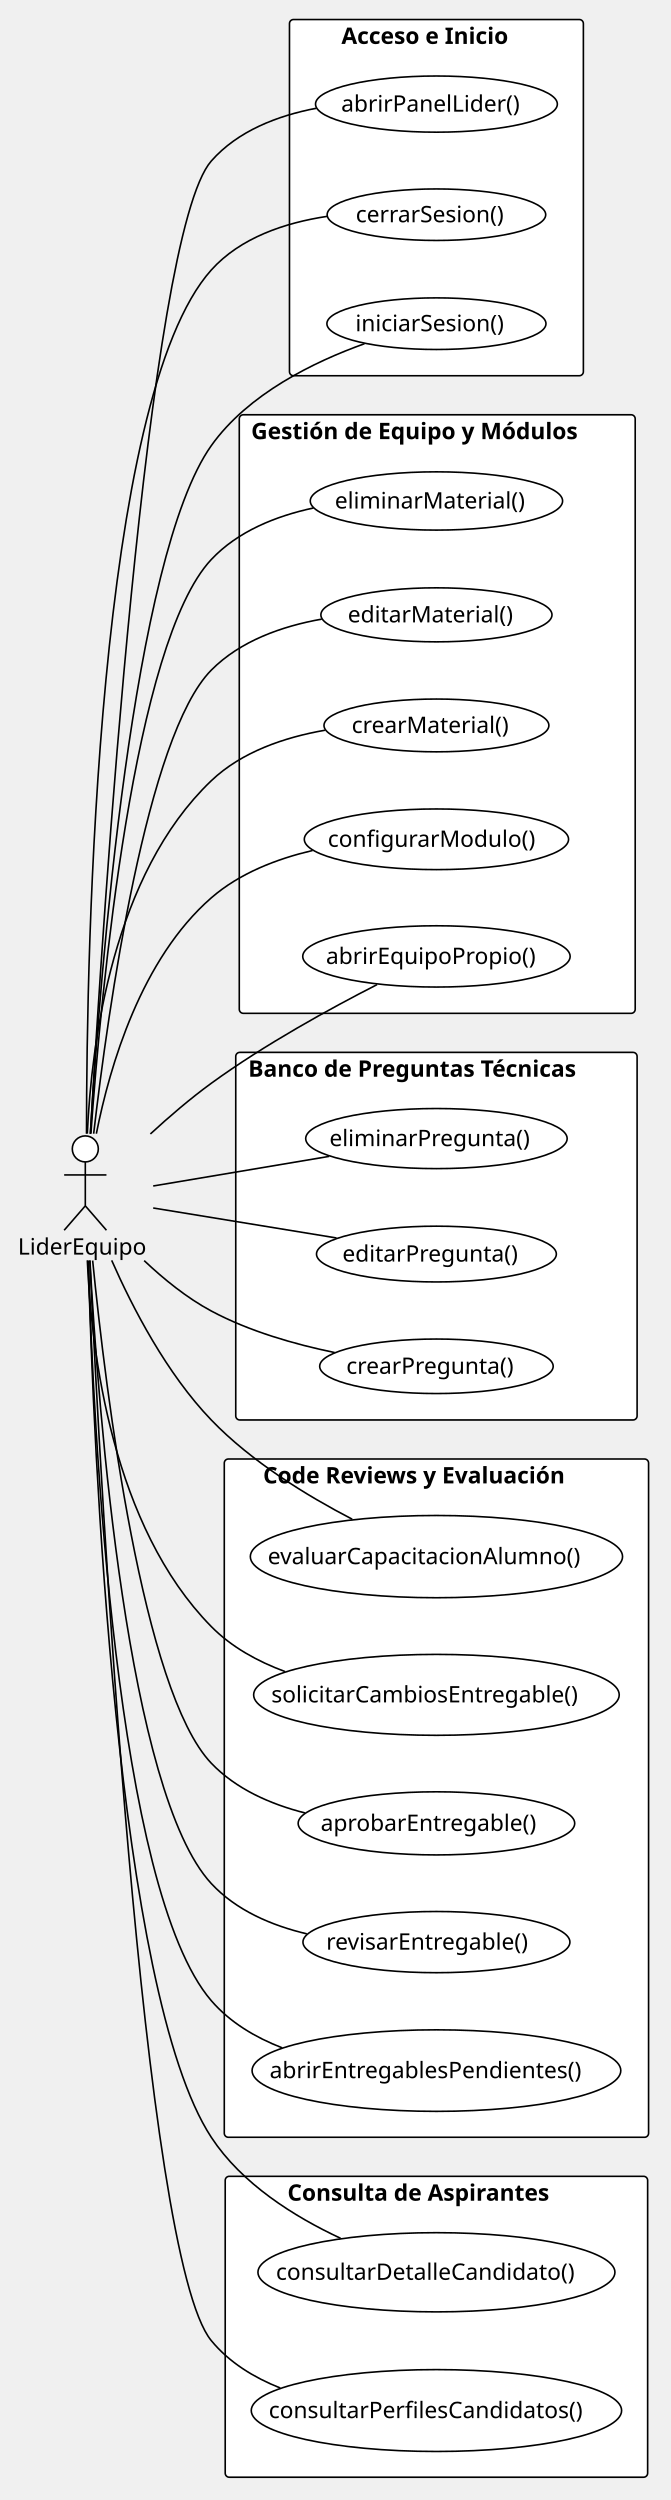
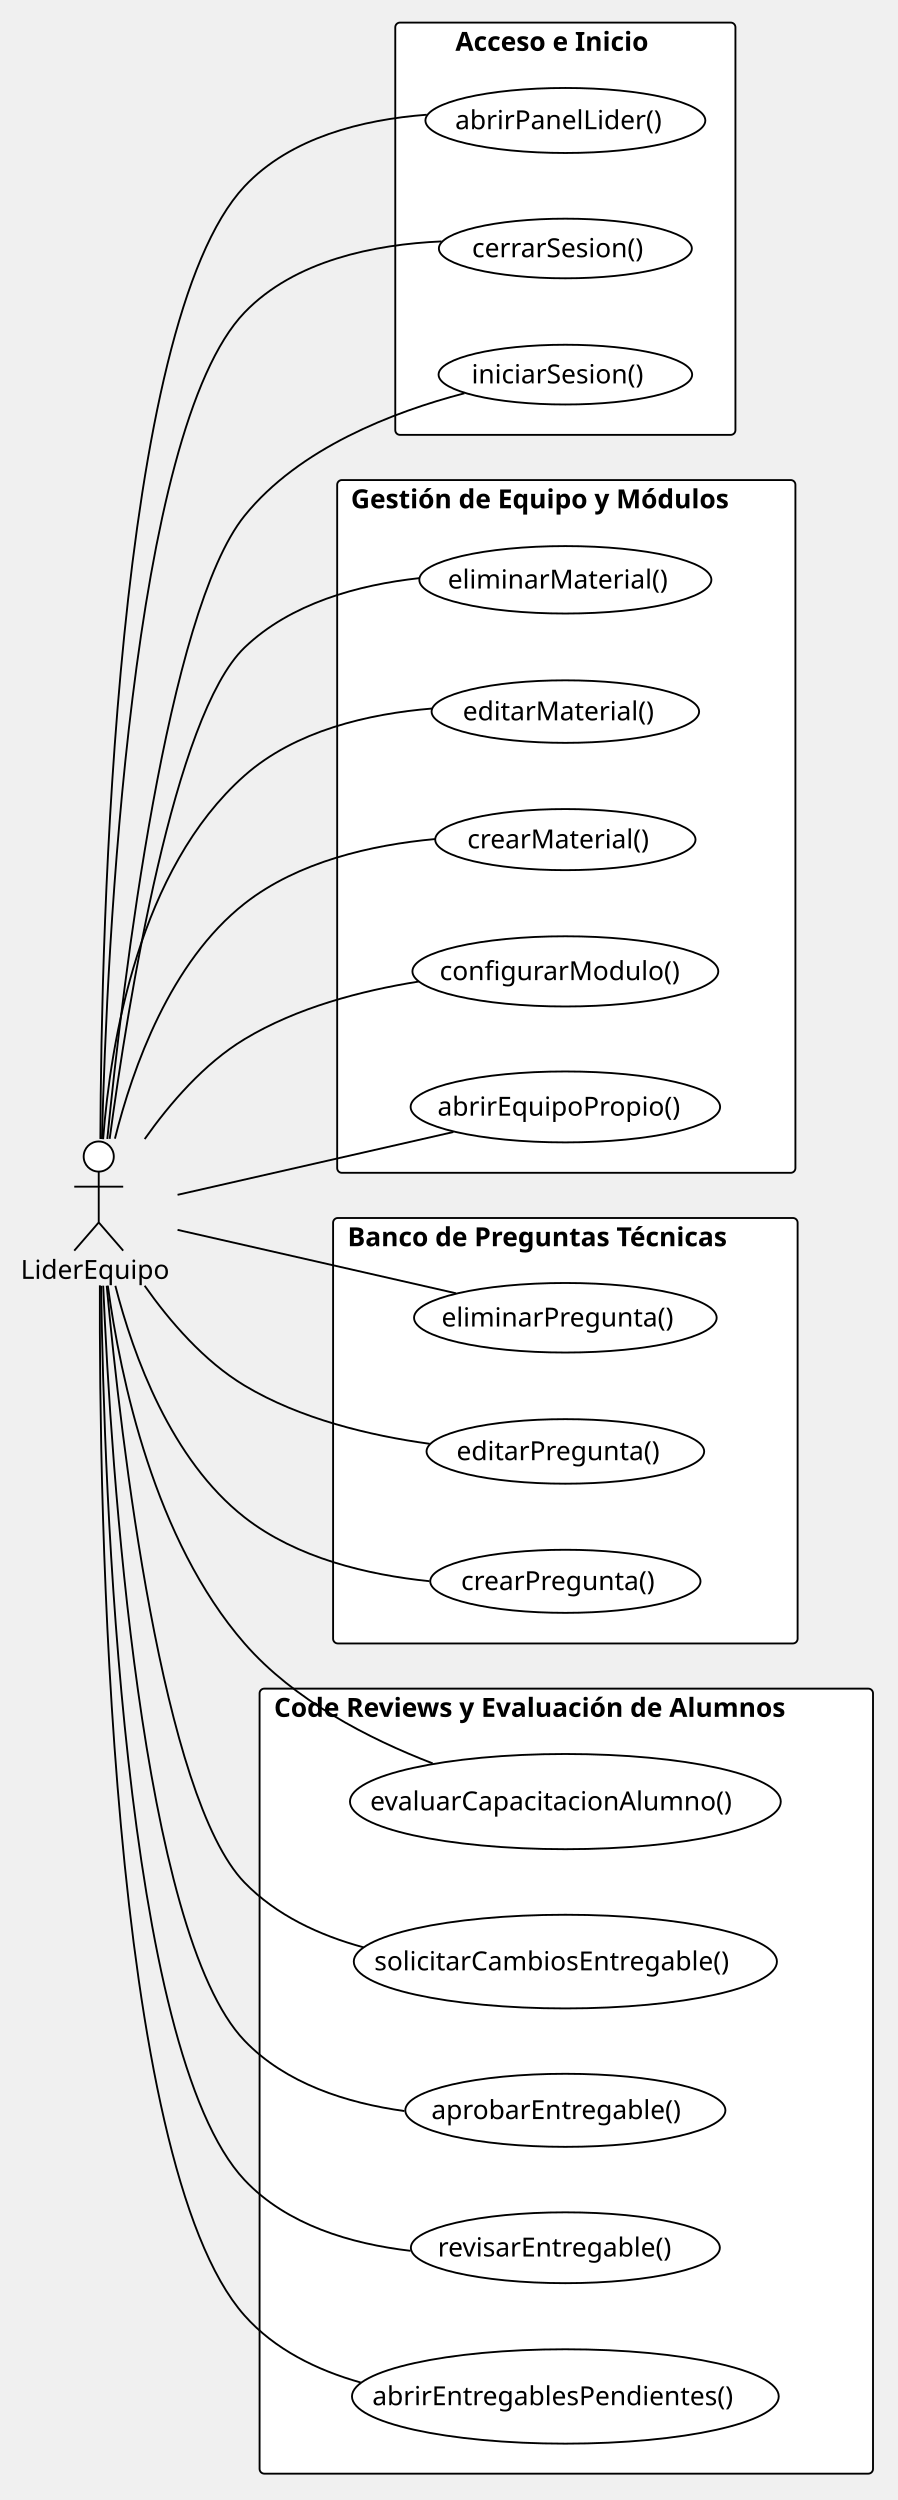
- <svg xmlns="http://www.w3.org/2000/svg" version="1.1" data-diagram-type="DESCRIPTION" style="width:412px;height:1537px;background:#FFFFFF;" width="412px" height="1537px" viewBox="0 0 412 1537" zoomAndPan="magnify" preserveAspectRatio="none" contentStyleType="text/css">
+ <svg xmlns="http://www.w3.org/2000/svg" version="1.1" data-diagram-type="DESCRIPTION" style="width:477px;height:1328px;background:#FFFFFF;" width="477px" height="1328px" viewBox="0 0 477 1328" zoomAndPan="magnify" preserveAspectRatio="none" contentStyleType="text/css">
  <defs />
  <g font-family="sans-serif" lengthAdjust="spacing">
    <g class="cluster" data-qualified-name="Acceso e Inicio" id="ent0002" data-source-line="7">
-       <rect x="177.97" y="12" width="180.69" height="219" fill="#FFF" style="stroke:#000;stroke-width:1;" rx="2.5" ry="2.5" />
-       <text x="209.909" y="26.995" fill="#000" font-size="14" textLength="116.813" font-weight="700" font-family="Verdana">Acceso e Inicio</text>
+       <rect x="209.97" y="12" width="180.69" height="219" fill="#FFF" style="stroke:#000;stroke-width:1;" rx="2.5" ry="2.5" />
+       <text x="241.909" y="26.995" fill="#000" font-size="14" textLength="116.813" font-weight="700" font-family="Verdana">Acceso e Inicio</text>
    </g>
    <g class="cluster" data-qualified-name="Gesti.n de Equipo y M.dulos" id="ent0006" data-source-line="13">
-       <rect x="147.11" y="255" width="243.41" height="368" fill="#FFF" style="stroke:#000;stroke-width:1;" rx="2.5" ry="2.5" />
-       <text x="154.409" y="269.995" fill="#000" font-size="14" textLength="228.813" font-weight="700" font-family="Verdana">Gestión de Equipo y Módulos</text>
+       <rect x="179.11" y="255" width="243.41" height="368" fill="#FFF" style="stroke:#000;stroke-width:1;" rx="2.5" ry="2.5" />
+       <text x="186.409" y="269.995" fill="#000" font-size="14" textLength="228.813" font-weight="700" font-family="Verdana">Gestión de Equipo y Módulos</text>
    </g>
    <g class="cluster" data-qualified-name="Banco de Preguntas T.cnicas" id="ent0012" data-source-line="21">
-       <rect x="144.94" y="647" width="246.75" height="226" fill="#FFF" style="stroke:#000;stroke-width:1;" rx="2.5" ry="2.5" />
-       <text x="152.607" y="661.995" fill="#000" font-size="14" textLength="231.417" font-weight="700" font-family="Verdana">Banco de Preguntas Técnicas</text>
+       <rect x="176.94" y="647" width="246.75" height="226" fill="#FFF" style="stroke:#000;stroke-width:1;" rx="2.5" ry="2.5" />
+       <text x="184.607" y="661.995" fill="#000" font-size="14" textLength="231.417" font-weight="700" font-family="Verdana">Banco de Preguntas Técnicas</text>
    </g>
-     <g class="cluster" data-qualified-name="Code Reviews y Evaluaci.n" id="ent0016" data-source-line="27">
-       <rect x="137.89" y="897" width="260.85" height="417" fill="#FFF" style="stroke:#000;stroke-width:1;" rx="2.5" ry="2.5" />
-       <text x="161.739" y="911.995" fill="#000" font-size="14" textLength="213.151" font-weight="700" font-family="Verdana">Code Reviews y Evaluación</text>
-     </g>
-     <g class="cluster" data-qualified-name="Consulta de Aspirantes" id="ent0022" data-source-line="35">
-       <rect x="138.46" y="1338" width="259.71" height="185" fill="#FFF" style="stroke:#000;stroke-width:1;" rx="2.5" ry="2.5" />
-       <text x="176.72" y="1352.995" fill="#000" font-size="14" textLength="183.189" font-weight="700" font-family="Verdana">Consulta de Aspirantes</text>
+     <g class="cluster" data-qualified-name="Code Reviews y Evaluaci.n de Alumnos" id="ent0016" data-source-line="27">
+       <rect x="137.89" y="897" width="325.85" height="417" fill="#FFF" style="stroke:#000;stroke-width:1;" rx="2.5" ry="2.5" />
+       <text x="145.554" y="911.995" fill="#000" font-size="14" textLength="310.522" font-weight="700" font-family="Verdana">Code Reviews y Evaluación de Alumnos</text>
    </g>
    <g class="entity" data-qualified-name="Acceso e Inicio.iniciarSesion" id="ent0003" data-source-line="8">
-       <ellipse cx="268.32" cy="199" rx="67.35" ry="15.87" fill="#FFF" style="stroke:#000;stroke-width:1;" />
-       <text x="218.51" y="203.649" fill="#000" font-size="14" textLength="99.62" font-family="Verdana">iniciarSesion()</text>
+       <ellipse cx="300.32" cy="199" rx="67.35" ry="15.87" fill="#FFF" style="stroke:#000;stroke-width:1;" />
+       <text x="250.51" y="203.649" fill="#000" font-size="14" textLength="99.62" font-family="Verdana">iniciarSesion()</text>
    </g>
    <g class="entity" data-qualified-name="Acceso e Inicio.cerrarSesion" id="ent0004" data-source-line="9">
-       <ellipse cx="268.319" cy="131.998" rx="67.189" ry="15.838" fill="#FFF" style="stroke:#000;stroke-width:1;" />
-       <text x="218.718" y="136.646" fill="#000" font-size="14" textLength="99.203" font-family="Verdana">cerrarSesion()</text>
+       <ellipse cx="300.319" cy="131.998" rx="67.189" ry="15.838" fill="#FFF" style="stroke:#000;stroke-width:1;" />
+       <text x="250.718" y="136.646" fill="#000" font-size="14" textLength="99.203" font-family="Verdana">cerrarSesion()</text>
    </g>
    <g class="entity" data-qualified-name="Acceso e Inicio.abrirPanelLider" id="ent0005" data-source-line="10">
-       <ellipse cx="268.324" cy="63.999" rx="74.344" ry="17.269" fill="#FFF" style="stroke:#000;stroke-width:1;" />
-       <text x="209.757" y="68.647" fill="#000" font-size="14" textLength="117.134" font-family="Verdana">abrirPanelLider()</text>
+       <ellipse cx="300.324" cy="63.999" rx="74.344" ry="17.269" fill="#FFF" style="stroke:#000;stroke-width:1;" />
+       <text x="241.757" y="68.647" fill="#000" font-size="14" textLength="117.134" font-family="Verdana">abrirPanelLider()</text>
    </g>
    <g class="entity" data-qualified-name="Gesti.n de Equipo y M.dulos.abrirEquipoPropio" id="ent0007" data-source-line="14">
-       <ellipse cx="268.324" cy="588.001" rx="82.204" ry="18.841" fill="#FFF" style="stroke:#000;stroke-width:1;" />
-       <text x="200.402" y="592.649" fill="#000" font-size="14" textLength="135.844" font-family="Verdana">abrirEquipoPropio()</text>
+       <ellipse cx="300.324" cy="588.001" rx="82.204" ry="18.841" fill="#FFF" style="stroke:#000;stroke-width:1;" />
+       <text x="232.402" y="592.649" fill="#000" font-size="14" textLength="135.844" font-family="Verdana">abrirEquipoPropio()</text>
    </g>
    <g class="entity" data-qualified-name="Gesti.n de Equipo y M.dulos.configurarModulo" id="ent0008" data-source-line="15">
-       <ellipse cx="268.319" cy="515.998" rx="81.239" ry="18.648" fill="#FFF" style="stroke:#000;stroke-width:1;" />
-       <text x="201.525" y="520.646" fill="#000" font-size="14" textLength="133.588" font-family="Verdana">configurarModulo()</text>
+       <ellipse cx="300.319" cy="515.998" rx="81.239" ry="18.648" fill="#FFF" style="stroke:#000;stroke-width:1;" />
+       <text x="233.525" y="520.646" fill="#000" font-size="14" textLength="133.588" font-family="Verdana">configurarModulo()</text>
    </g>
    <g class="entity" data-qualified-name="Gesti.n de Equipo y M.dulos.crearMaterial" id="ent0009" data-source-line="16">
-       <ellipse cx="268.319" cy="445.998" rx="69.139" ry="16.228" fill="#FFF" style="stroke:#000;stroke-width:1;" />
-       <text x="216.219" y="450.646" fill="#000" font-size="14" textLength="104.2" font-family="Verdana">crearMaterial()</text>
+       <ellipse cx="300.319" cy="445.998" rx="69.139" ry="16.228" fill="#FFF" style="stroke:#000;stroke-width:1;" />
+       <text x="248.219" y="450.646" fill="#000" font-size="14" textLength="104.2" font-family="Verdana">crearMaterial()</text>
    </g>
    <g class="entity" data-qualified-name="Gesti.n de Equipo y M.dulos.editarMaterial" id="ent0010" data-source-line="17">
-       <ellipse cx="268.32" cy="378" rx="71.05" ry="16.61" fill="#FFF" style="stroke:#000;stroke-width:1;" />
-       <text x="213.814" y="382.649" fill="#000" font-size="14" textLength="109.013" font-family="Verdana">editarMaterial()</text>
+       <ellipse cx="300.32" cy="378" rx="71.05" ry="16.61" fill="#FFF" style="stroke:#000;stroke-width:1;" />
+       <text x="245.814" y="382.649" fill="#000" font-size="14" textLength="109.013" font-family="Verdana">editarMaterial()</text>
    </g>
    <g class="entity" data-qualified-name="Gesti.n de Equipo y M.dulos.eliminarMaterial" id="ent0011" data-source-line="18">
-       <ellipse cx="268.316" cy="307.995" rx="77.576" ry="17.915" fill="#FFF" style="stroke:#000;stroke-width:1;" />
-       <text x="205.853" y="312.644" fill="#000" font-size="14" textLength="124.927" font-family="Verdana">eliminarMaterial()</text>
+       <ellipse cx="300.316" cy="307.995" rx="77.576" ry="17.915" fill="#FFF" style="stroke:#000;stroke-width:1;" />
+       <text x="237.853" y="312.644" fill="#000" font-size="14" textLength="124.927" font-family="Verdana">eliminarMaterial()</text>
    </g>
    <g class="entity" data-qualified-name="Banco de Preguntas T.cnicas.crearPregunta" id="ent0013" data-source-line="22">
-       <ellipse cx="268.324" cy="839.997" rx="71.784" ry="16.757" fill="#FFF" style="stroke:#000;stroke-width:1;" />
-       <text x="212.905" y="844.645" fill="#000" font-size="14" textLength="110.838" font-family="Verdana">crearPregunta()</text>
+       <ellipse cx="300.324" cy="839.997" rx="71.784" ry="16.757" fill="#FFF" style="stroke:#000;stroke-width:1;" />
+       <text x="244.905" y="844.645" fill="#000" font-size="14" textLength="110.838" font-family="Verdana">crearPregunta()</text>
    </g>
    <g class="entity" data-qualified-name="Banco de Preguntas T.cnicas.editarPregunta" id="ent0014" data-source-line="23">
-       <ellipse cx="268.317" cy="770.997" rx="73.737" ry="17.147" fill="#FFF" style="stroke:#000;stroke-width:1;" />
-       <text x="210.491" y="775.646" fill="#000" font-size="14" textLength="115.65" font-family="Verdana">editarPregunta()</text>
+       <ellipse cx="300.317" cy="770.997" rx="73.737" ry="17.147" fill="#FFF" style="stroke:#000;stroke-width:1;" />
+       <text x="242.491" y="775.646" fill="#000" font-size="14" textLength="115.65" font-family="Verdana">editarPregunta()</text>
    </g>
    <g class="entity" data-qualified-name="Banco de Preguntas T.cnicas.eliminarPregunta" id="ent0015" data-source-line="24">
-       <ellipse cx="268.317" cy="699.995" rx="80.377" ry="18.475" fill="#FFF" style="stroke:#000;stroke-width:1;" />
-       <text x="202.535" y="704.644" fill="#000" font-size="14" textLength="131.564" font-family="Verdana">eliminarPregunta()</text>
+       <ellipse cx="300.317" cy="699.995" rx="80.377" ry="18.475" fill="#FFF" style="stroke:#000;stroke-width:1;" />
+       <text x="234.535" y="704.644" fill="#000" font-size="14" textLength="131.564" font-family="Verdana">eliminarPregunta()</text>
    </g>
-     <g class="entity" data-qualified-name="Code Reviews y Evaluaci.n.abrirEntregablesPendientes" id="ent0017" data-source-line="28">
-       <ellipse cx="268.319" cy="1273" rx="113.349" ry="25.07" fill="#FFF" style="stroke:#000;stroke-width:1;" />
-       <text x="165.767" y="1277.648" fill="#000" font-size="14" textLength="205.105" font-family="Verdana">abrirEntregablesPendientes()</text>
+     <g class="entity" data-qualified-name="Code Reviews y Evaluaci.n de Alumnos.abrirEntregablesPendientes" id="ent0017" data-source-line="28">
+       <ellipse cx="300.319" cy="1273" rx="113.349" ry="25.07" fill="#FFF" style="stroke:#000;stroke-width:1;" />
+       <text x="197.767" y="1277.648" fill="#000" font-size="14" textLength="205.105" font-family="Verdana">abrirEntregablesPendientes()</text>
    </g>
-     <g class="entity" data-qualified-name="Code Reviews y Evaluaci.n.revisarEntregable" id="ent0018" data-source-line="29">
-       <ellipse cx="268.319" cy="1194.004" rx="82.069" ry="18.814" fill="#FFF" style="stroke:#000;stroke-width:1;" />
-       <text x="200.555" y="1198.652" fill="#000" font-size="14" textLength="135.529" font-family="Verdana">revisarEntregable()</text>
+     <g class="entity" data-qualified-name="Code Reviews y Evaluaci.n de Alumnos.revisarEntregable" id="ent0018" data-source-line="29">
+       <ellipse cx="300.319" cy="1194.004" rx="82.069" ry="18.814" fill="#FFF" style="stroke:#000;stroke-width:1;" />
+       <text x="232.555" y="1198.652" fill="#000" font-size="14" textLength="135.529" font-family="Verdana">revisarEntregable()</text>
    </g>
-     <g class="entity" data-qualified-name="Code Reviews y Evaluaci.n.aprobarEntregable" id="ent0019" data-source-line="30">
-       <ellipse cx="268.318" cy="1121.004" rx="85.018" ry="19.404" fill="#FFF" style="stroke:#000;stroke-width:1;" />
-       <text x="197.135" y="1125.652" fill="#000" font-size="14" textLength="142.365" font-family="Verdana">aprobarEntregable()</text>
+     <g class="entity" data-qualified-name="Code Reviews y Evaluaci.n de Alumnos.aprobarEntregable" id="ent0019" data-source-line="30">
+       <ellipse cx="300.318" cy="1121.004" rx="85.018" ry="19.404" fill="#FFF" style="stroke:#000;stroke-width:1;" />
+       <text x="229.135" y="1125.652" fill="#000" font-size="14" textLength="142.365" font-family="Verdana">aprobarEntregable()</text>
    </g>
-     <g class="entity" data-qualified-name="Code Reviews y Evaluaci.n.solicitarCambiosEntregable" id="ent0020" data-source-line="31">
-       <ellipse cx="268.318" cy="1041.998" rx="112.388" ry="24.878" fill="#FFF" style="stroke:#000;stroke-width:1;" />
-       <text x="166.801" y="1046.646" fill="#000" font-size="14" textLength="203.034" font-family="Verdana">solicitarCambiosEntregable()</text>
+     <g class="entity" data-qualified-name="Code Reviews y Evaluaci.n de Alumnos.solicitarCambiosEntregable" id="ent0020" data-source-line="31">
+       <ellipse cx="300.318" cy="1041.998" rx="112.388" ry="24.878" fill="#FFF" style="stroke:#000;stroke-width:1;" />
+       <text x="198.801" y="1046.646" fill="#000" font-size="14" textLength="203.034" font-family="Verdana">solicitarCambiosEntregable()</text>
    </g>
-     <g class="entity" data-qualified-name="Code Reviews y Evaluaci.n.evaluarCapacitacionAlumno" id="ent0021" data-source-line="32">
-       <ellipse cx="268.324" cy="957.005" rx="114.424" ry="25.285" fill="#FFF" style="stroke:#000;stroke-width:1;" />
-       <text x="164.616" y="961.653" fill="#000" font-size="14" textLength="207.416" font-family="Verdana">evaluarCapacitacionAlumno()</text>
-     </g>
-     <g class="entity" data-qualified-name="Consulta de Aspirantes.consultarPerfilesCandidatos" id="ent0023" data-source-line="36">
-       <ellipse cx="268.321" cy="1482" rx="113.851" ry="25.17" fill="#FFF" style="stroke:#000;stroke-width:1;" />
-       <text x="165.229" y="1486.649" fill="#000" font-size="14" textLength="206.186" font-family="Verdana">consultarPerfilesCandidatos()</text>
-     </g>
-     <g class="entity" data-qualified-name="Consulta de Aspirantes.consultarDetalleCandidato" id="ent0024" data-source-line="37">
-       <ellipse cx="268.321" cy="1396.998" rx="109.741" ry="24.348" fill="#FFF" style="stroke:#000;stroke-width:1;" />
-       <text x="169.661" y="1401.647" fill="#000" font-size="14" textLength="197.319" font-family="Verdana">consultarDetalleCandidato()</text>
+     <g class="entity" data-qualified-name="Code Reviews y Evaluaci.n de Alumnos.evaluarCapacitacionAlumno" id="ent0021" data-source-line="32">
+       <ellipse cx="300.324" cy="957.005" rx="114.424" ry="25.285" fill="#FFF" style="stroke:#000;stroke-width:1;" />
+       <text x="196.616" y="961.653" fill="#000" font-size="14" textLength="207.416" font-family="Verdana">evaluarCapacitacionAlumno()</text>
    </g>
    <g class="entity" data-qualified-name="LiderEquipo" id="ent0001" data-source-line="5">
-       <ellipse cx="52.446" cy="706.35" rx="8" ry="8" fill="#FFF" style="stroke:#000;stroke-width:1;" />
-       <path d="M52.446,714.35 L52.446,741.35 M39.446,722.35 L65.446,722.35 M52.446,741.35 L39.446,756.35 M52.446,741.35 L65.446,756.35" style="stroke:#000;stroke-width:1;" fill="none" />
-       <text x="11" y="771.345" fill="#000" font-size="14" textLength="82.893" font-family="Verdana">LiderEquipo</text>
+       <ellipse cx="52.446" cy="614.35" rx="8" ry="8" fill="#FFF" style="stroke:#000;stroke-width:1;" />
+       <path d="M52.446,622.35 L52.446,649.35 M39.446,630.35 L65.446,630.35 M52.446,649.35 L39.446,664.35 M52.446,649.35 L65.446,664.35" style="stroke:#000;stroke-width:1;" fill="none" />
+       <text x="11" y="679.345" fill="#000" font-size="14" textLength="82.893" font-family="Verdana">LiderEquipo</text>
    </g>
-     <g class="link" data-entity-1="ent0001" data-entity-2="ent0003" id="lnk25" data-source-line="40" data-link-type="association">
-       <path d="M55.55,697.11 C61.55,598.57 81.52,342.1 129.89,274 C152.48,242.2 192.92,222.49 224.11,211.3" style="stroke:#000;stroke-width:1;" fill="none" id="LiderEquipo-iniciarSesion" />
+     <g class="link" data-entity-1="ent0001" data-entity-2="ent0003" id="lnk22" data-source-line="38" data-link-type="association">
+       <path d="M57,605.01 C65.39,520.69 88.86,324.86 129.89,274 C158.88,238.08 208.6,218.86 246.71,208.91" style="stroke:#000;stroke-width:1;" fill="none" id="LiderEquipo-iniciarSesion" />
    </g>
-     <g class="link" data-entity-1="ent0001" data-entity-2="ent0004" id="lnk26" data-source-line="41" data-link-type="association">
-       <path d="M53.18,697.04 C53.23,581.6 59.5,244.53 129.89,166 C147.77,146.05 175.34,136.93 201.11,133.02" style="stroke:#000;stroke-width:1;" fill="none" id="LiderEquipo-cerrarSesion" />
+     <g class="link" data-entity-1="ent0001" data-entity-2="ent0004" id="lnk23" data-source-line="39" data-link-type="association">
+       <path d="M54.15,605.06 C56.83,502.53 69.61,228.71 129.89,166 C156.5,138.32 198.86,129.82 234.56,128.24" style="stroke:#000;stroke-width:1;" fill="none" id="LiderEquipo-cerrarSesion" />
    </g>
-     <g class="link" data-entity-1="ent0001" data-entity-2="ent0005" id="lnk27" data-source-line="42" data-link-type="association">
-       <path d="M55.58,697.06 C63.13,565.64 90.26,144.15 129.89,99 C146.13,80.5 170.66,71.11 194.51,66.54" style="stroke:#000;stroke-width:1;" fill="none" id="LiderEquipo-abrirPanelLider" />
+     <g class="link" data-entity-1="ent0001" data-entity-2="ent0005" id="lnk24" data-source-line="40" data-link-type="association">
+       <path d="M53.32,605.02 C53.77,492.8 61.19,172.27 129.89,99 C154.34,72.93 192.67,63.53 226.69,60.94" style="stroke:#000;stroke-width:1;" fill="none" id="LiderEquipo-abrirPanelLider" />
    </g>
-     <g class="link" data-entity-1="ent0001" data-entity-2="ent0007" id="lnk28" data-source-line="44" data-link-type="association">
-       <path d="M92.46,697.16 C104.05,686.5 117.09,675.31 129.89,666 C162.62,642.2 203.25,619.93 231.82,605.33" style="stroke:#000;stroke-width:1;" fill="none" id="LiderEquipo-abrirEquipoPropio" />
+     <g class="link" data-entity-1="ent0001" data-entity-2="ent0007" id="lnk25" data-source-line="42" data-link-type="association">
+       <path d="M94.32,634.69 C134.33,625.58 195.68,611.6 240.85,601.32" style="stroke:#000;stroke-width:1;" fill="none" id="LiderEquipo-abrirEquipoPropio" />
    </g>
-     <g class="link" data-entity-1="ent0001" data-entity-2="ent0008" id="lnk29" data-source-line="45" data-link-type="association">
-       <path d="M59.24,696.99 C67.54,655.09 86.86,589.49 129.89,552 C147.19,536.93 170.05,528.06 192.16,522.88" style="stroke:#000;stroke-width:1;" fill="none" id="LiderEquipo-configurarModulo" />
+     <g class="link" data-entity-1="ent0001" data-entity-2="ent0008" id="lnk26" data-source-line="43" data-link-type="association">
+       <path d="M76.86,605.07 C90.13,586.26 108.38,564.99 129.89,552 C157.56,535.29 191.87,526.26 222.36,521.41" style="stroke:#000;stroke-width:1;" fill="none" id="LiderEquipo-configurarModulo" />
    </g>
-     <g class="link" data-entity-1="ent0001" data-entity-2="ent0009" id="lnk30" data-source-line="46" data-link-type="association">
-       <path d="M53.68,696.94 C56.22,640.77 69.47,537.61 129.89,480 C148.57,462.19 175.04,453.27 199.78,448.95" style="stroke:#000;stroke-width:1;" fill="none" id="LiderEquipo-crearMaterial" />
+     <g class="link" data-entity-1="ent0001" data-entity-2="ent0009" id="lnk27" data-source-line="44" data-link-type="association">
+       <path d="M61.05,604.86 C70.52,567.01 90.51,510.97 129.89,480 C158.31,457.66 197.51,448.81 231.05,445.71" style="stroke:#000;stroke-width:1;" fill="none" id="LiderEquipo-crearMaterial" />
    </g>
-     <g class="link" data-entity-1="ent0001" data-entity-2="ent0010" id="lnk31" data-source-line="47" data-link-type="association">
-       <path d="M57.58,697 C66.53,619.94 90.16,452.16 129.89,412 C147.7,394 173.42,384.98 197.81,380.63" style="stroke:#000;stroke-width:1;" fill="none" id="LiderEquipo-editarMaterial" />
+     <g class="link" data-entity-1="ent0001" data-entity-2="ent0010" id="lnk28" data-source-line="45" data-link-type="association">
+       <path d="M54.78,605.14 C58.77,553.12 73.88,461.65 129.89,412 C156.83,388.12 195.74,379.16 229.48,376.37" style="stroke:#000;stroke-width:1;" fill="none" id="LiderEquipo-editarMaterial" />
    </g>
-     <g class="link" data-entity-1="ent0001" data-entity-2="ent0011" id="lnk32" data-source-line="48" data-link-type="association">
-       <path d="M55.89,696.86 C62.23,608.02 82.15,394.88 129.89,344 C146.18,326.64 169.71,317.26 192.72,312.3" style="stroke:#000;stroke-width:1;" fill="none" id="LiderEquipo-eliminarMaterial" />
+     <g class="link" data-entity-1="ent0001" data-entity-2="ent0011" id="lnk29" data-source-line="46" data-link-type="association">
+       <path d="M58.26,604.96 C68.03,532.2 92.49,379.93 129.89,344 C154.4,320.46 190.28,310.69 222.72,307.11" style="stroke:#000;stroke-width:1;" fill="none" id="LiderEquipo-eliminarMaterial" />
    </g>
-     <g class="link" data-entity-1="ent0001" data-entity-2="ent0013" id="lnk33" data-source-line="50" data-link-type="association">
-       <path d="M88.63,775.02 C100.72,786.45 114.98,798.01 129.89,806 C153.18,818.48 181.14,826.47 205.75,831.55" style="stroke:#000;stroke-width:1;" fill="none" id="LiderEquipo-crearPregunta" />
+     <g class="link" data-entity-1="ent0001" data-entity-2="ent0013" id="lnk30" data-source-line="48" data-link-type="association">
+       <path d="M61.28,683.02 C70.89,720.42 90.95,775.53 129.89,806 C157.54,827.63 195.3,836.59 228.16,839.94" style="stroke:#000;stroke-width:1;" fill="none" id="LiderEquipo-crearPregunta" />
    </g>
-     <g class="link" data-entity-1="ent0001" data-entity-2="ent0014" id="lnk34" data-source-line="51" data-link-type="association">
-       <path d="M94.18,742.67 C126.05,747.88 170.86,755.22 206.91,761.11" style="stroke:#000;stroke-width:1;" fill="none" id="LiderEquipo-editarPregunta" />
+     <g class="link" data-entity-1="ent0001" data-entity-2="ent0014" id="lnk31" data-source-line="49" data-link-type="association">
+       <path d="M76.83,682.98 C90.09,701.81 108.35,723.07 129.89,736 C159.38,753.7 196.38,762.57 228.28,766.96" style="stroke:#000;stroke-width:1;" fill="none" id="LiderEquipo-editarPregunta" />
    </g>
-     <g class="link" data-entity-1="ent0001" data-entity-2="ent0015" id="lnk35" data-source-line="52" data-link-type="association">
-       <path d="M94.18,729.14 C124.72,724 167.14,716.86 202.35,710.94" style="stroke:#000;stroke-width:1;" fill="none" id="LiderEquipo-eliminarPregunta" />
+     <g class="link" data-entity-1="ent0001" data-entity-2="ent0015" id="lnk32" data-source-line="50" data-link-type="association">
+       <path d="M94.32,653.31 C134.74,662.52 196.94,676.68 242.23,687" style="stroke:#000;stroke-width:1;" fill="none" id="LiderEquipo-eliminarPregunta" />
    </g>
-     <g class="link" data-entity-1="ent0001" data-entity-2="ent0017" id="lnk36" data-source-line="54" data-link-type="association">
-       <path d="M54.31,775.13 C57.42,879.59 71.17,1161.75 129.89,1230 C141.39,1243.36 156.97,1252.62 173.53,1259.03" style="stroke:#000;stroke-width:1;" fill="none" id="LiderEquipo-abrirEntregablesPendientes" />
+     <g class="link" data-entity-1="ent0001" data-entity-2="ent0017" id="lnk33" data-source-line="52" data-link-type="association">
+       <path d="M53.05,682.77 C52.65,800.17 57.69,1148.67 129.89,1230 C145.91,1248.04 168.32,1259.03 191.6,1265.59" style="stroke:#000;stroke-width:1;" fill="none" id="LiderEquipo-abrirEntregablesPendientes" />
    </g>
-     <g class="link" data-entity-1="ent0001" data-entity-2="ent0018" id="lnk37" data-source-line="55" data-link-type="association">
-       <path d="M55.28,774.95 C60.48,868.54 78.42,1102.41 129.89,1158 C145.14,1174.47 166.91,1183.78 188.64,1188.94" style="stroke:#000;stroke-width:1;" fill="none" id="LiderEquipo-revisarEntregable" />
+     <g class="link" data-entity-1="ent0001" data-entity-2="ent0018" id="lnk34" data-source-line="53" data-link-type="association">
+       <path d="M53.71,683.05 C55.25,790.9 65.39,1089.39 129.89,1158 C152.34,1181.88 186.39,1191.95 218.09,1195.64" style="stroke:#000;stroke-width:1;" fill="none" id="LiderEquipo-revisarEntregable" />
    </g>
-     <g class="link" data-entity-1="ent0001" data-entity-2="ent0019" id="lnk38" data-source-line="56" data-link-type="association">
-       <path d="M56.96,774.98 C65.06,856.21 87.67,1039.75 129.89,1084 C145.07,1099.91 166.31,1109.23 187.55,1114.62" style="stroke:#000;stroke-width:1;" fill="none" id="LiderEquipo-aprobarEntregable" />
+     <g class="link" data-entity-1="ent0001" data-entity-2="ent0019" id="lnk35" data-source-line="54" data-link-type="association">
+       <path d="M54.81,682.95 C59.01,779.59 74.99,1026.68 129.89,1084 C151.76,1106.83 184.19,1117.16 214.84,1121.39" style="stroke:#000;stroke-width:1;" fill="none" id="LiderEquipo-aprobarEntregable" />
    </g>
-     <g class="link" data-entity-1="ent0001" data-entity-2="ent0020" id="lnk39" data-source-line="57" data-link-type="association">
-       <path d="M53.68,774.86 C56.16,831.98 69.27,938.48 129.89,1000 C142.32,1012.62 158.43,1021.47 175.22,1027.67" style="stroke:#000;stroke-width:1;" fill="none" id="LiderEquipo-solicitarCambiosEntregable" />
+     <g class="link" data-entity-1="ent0001" data-entity-2="ent0020" id="lnk36" data-source-line="55" data-link-type="association">
+       <path d="M56.68,682.99 C64.32,765.72 86.23,954.94 129.89,1000 C146.76,1017.41 169.64,1028.04 193.11,1034.43" style="stroke:#000;stroke-width:1;" fill="none" id="LiderEquipo-solicitarCambiosEntregable" />
    </g>
-     <g class="link" data-entity-1="ent0001" data-entity-2="ent0021" id="lnk40" data-source-line="58" data-link-type="association">
-       <path d="M68.66,774.87 C81.64,804.36 102.53,844.53 129.89,873 C154.5,898.6 188.51,919.48 216.54,934.01" style="stroke:#000;stroke-width:1;" fill="none" id="LiderEquipo-evaluarCapacitacionAlumno" />
-     </g>
-     <g class="link" data-entity-1="ent0001" data-entity-2="ent0023" id="lnk41" data-source-line="60" data-link-type="association">
-       <path d="M55.21,774.93 C61.9,914.95 87.46,1387.37 129.89,1439 C140.92,1452.42 156.09,1461.73 172.34,1468.16" style="stroke:#000;stroke-width:1;" fill="none" id="LiderEquipo-consultarPerfilesCandidatos" />
-     </g>
-     <g class="link" data-entity-1="ent0001" data-entity-2="ent0024" id="lnk42" data-source-line="61" data-link-type="association">
-       <path d="M54.28,775.02 C57.4,889.93 71.42,1224.65 129.89,1314 C148.59,1342.57 180.86,1362.8 209.43,1376.13" style="stroke:#000;stroke-width:1;" fill="none" id="LiderEquipo-consultarDetalleCandidato" />
+     <g class="link" data-entity-1="ent0001" data-entity-2="ent0021" id="lnk37" data-source-line="56" data-link-type="association">
+       <path d="M57.27,682.93 C64,732.46 82.14,818.15 129.89,873 C156.09,903.08 195.58,923.53 229.85,936.72" style="stroke:#000;stroke-width:1;" fill="none" id="LiderEquipo-evaluarCapacitacionAlumno" />
    </g>
  </g>
</svg>
